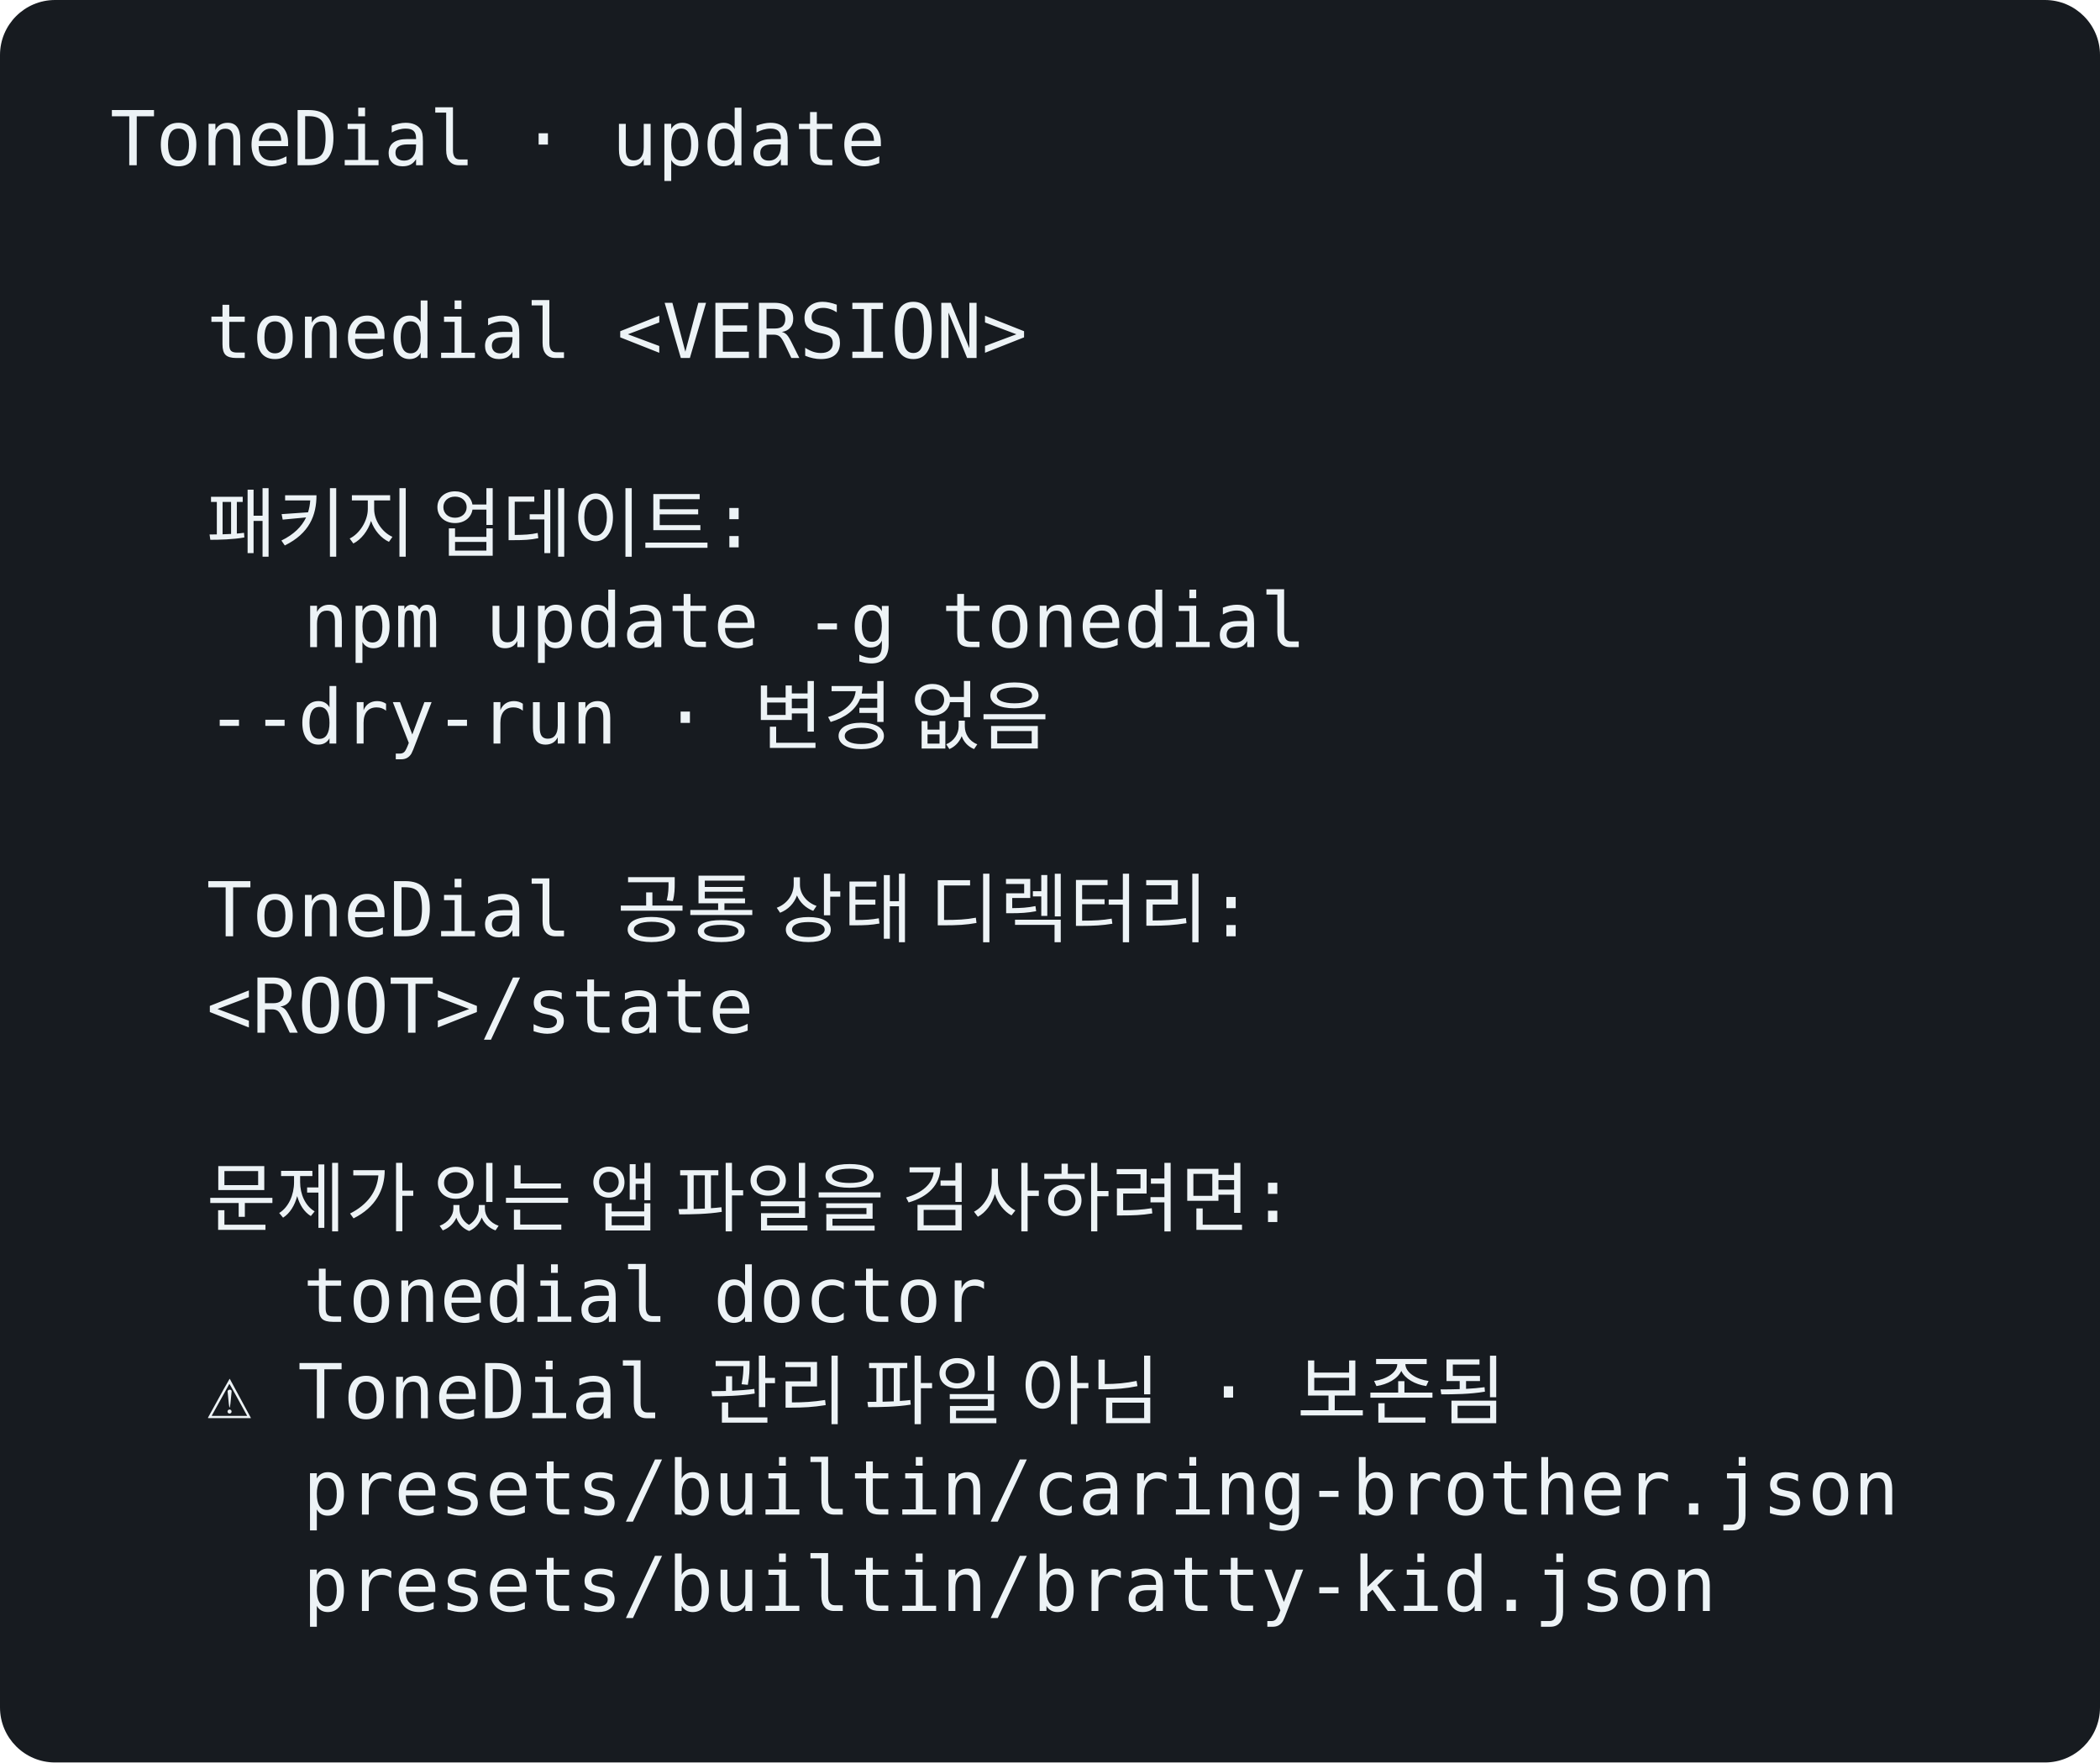
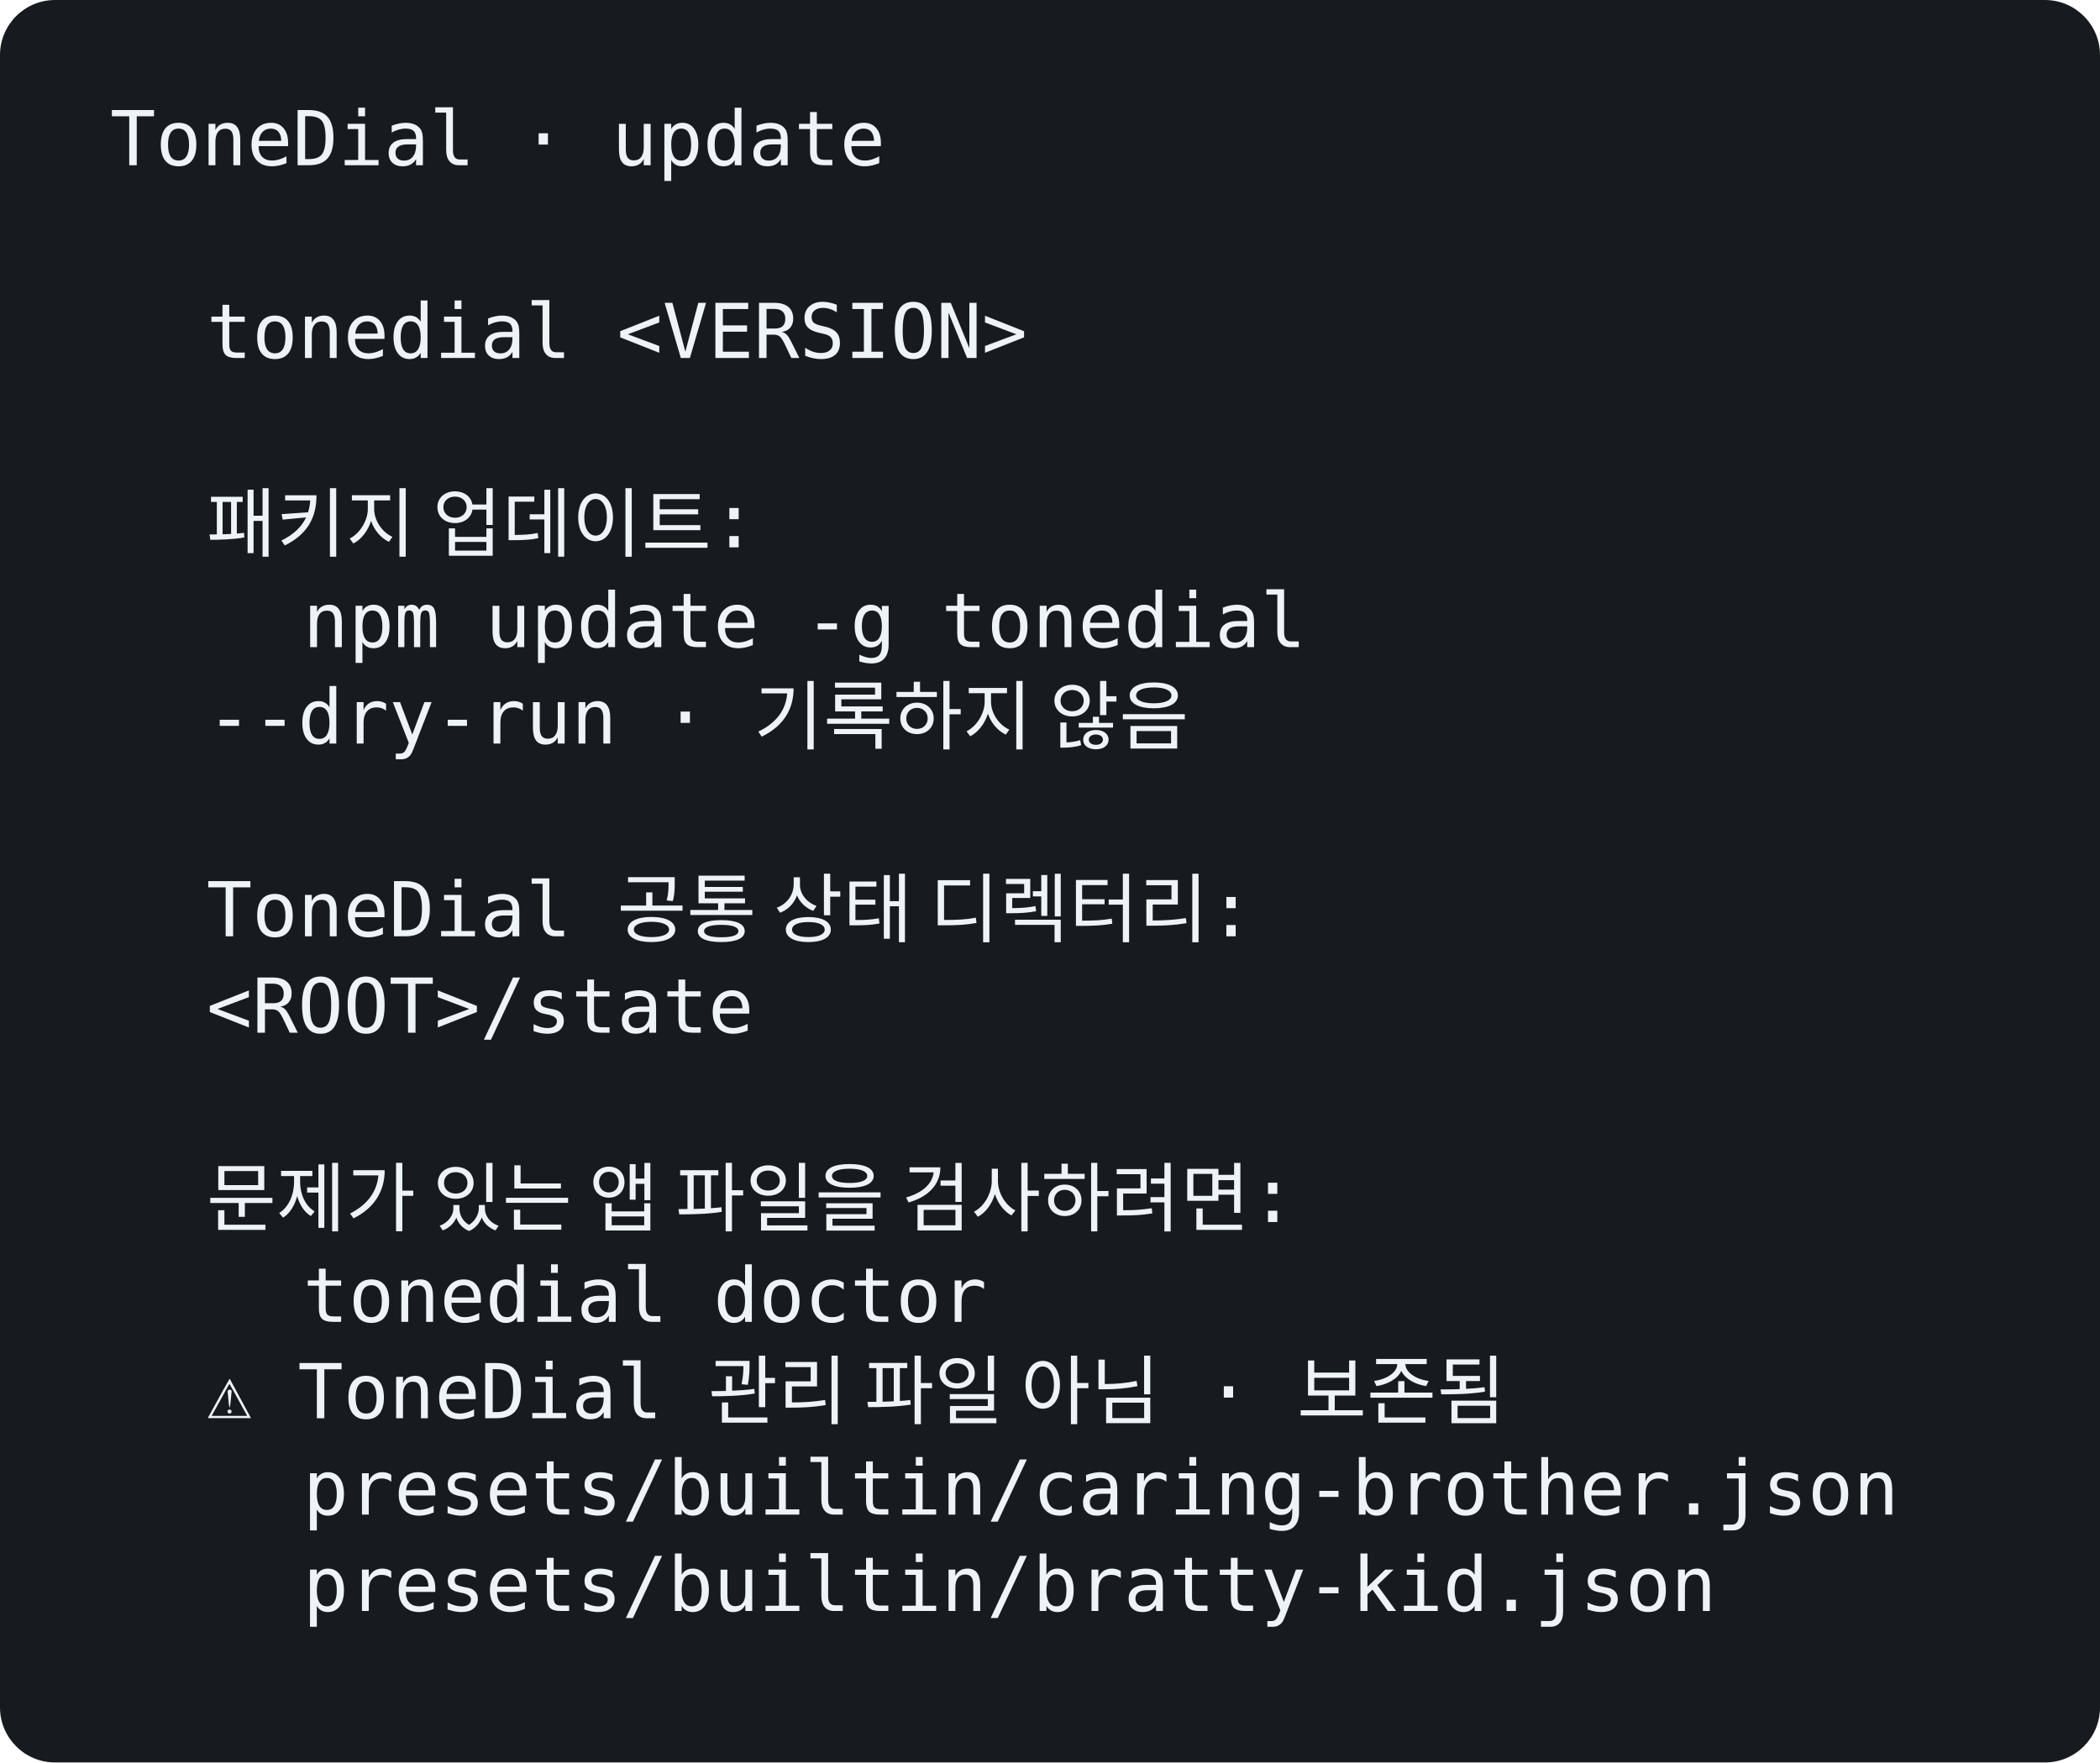
<svg xmlns="http://www.w3.org/2000/svg" width="610" height="512" viewBox="0 0 610 512" role="img" aria-labelledby="title description">
  <rect width="100%" height="100%" rx="16" fill="#171b20" />
  <g font-family="ui-monospace, SFMono-Regular, Menlo, Consolas, monospace, system-ui" font-size="22">
    <text x="32" y="48" fill="#edf3f6" font-weight="400" opacity="1">ToneDial · update</text>
    <text x="60" y="104" fill="#edf3f6" font-weight="400" opacity="1">tonedial &lt;VERSION&gt;</text>
    <text x="60" y="160" fill="#edf3f6" font-weight="400" opacity="1">패키지 업데이트:</text>
    <text x="88" y="188" fill="#edf3f6" font-weight="400" opacity="1">npm update -g tonedial</text>
-     <text x="60" y="216" fill="#edf3f6" font-weight="400" opacity="1">--dry-run · 변경 없음</text>
+     <text x="60" y="216" fill="#edf3f6" font-weight="400" opacity="1">--dry-run · 기록하지 않음</text>
    <text x="60" y="272" fill="#edf3f6" font-weight="400" opacity="1">ToneDial 공통 상태 디렉터리:</text>
    <text x="60" y="300" fill="#edf3f6" font-weight="400" opacity="1">&lt;ROOT&gt;/state</text>
    <text x="60" y="356" fill="#edf3f6" font-weight="400" opacity="1">문제가 있는 앱 파일을 검사하려면:</text>
    <text x="88" y="384" fill="#edf3f6" font-weight="400" opacity="1">tonedial doctor</text>
    <text x="60" y="412" fill="#edf3f6" font-weight="400" opacity="1">⚠ ToneDial 관리 파일 아님 · 보존됨</text>
    <text x="88" y="440" fill="#edf3f6" font-weight="400" opacity="1">presets/builtin/caring-brother.json</text>
    <text x="88" y="468" fill="#edf3f6" font-weight="400" opacity="1">presets/builtin/bratty-kid.json</text>
  </g>
</svg>
